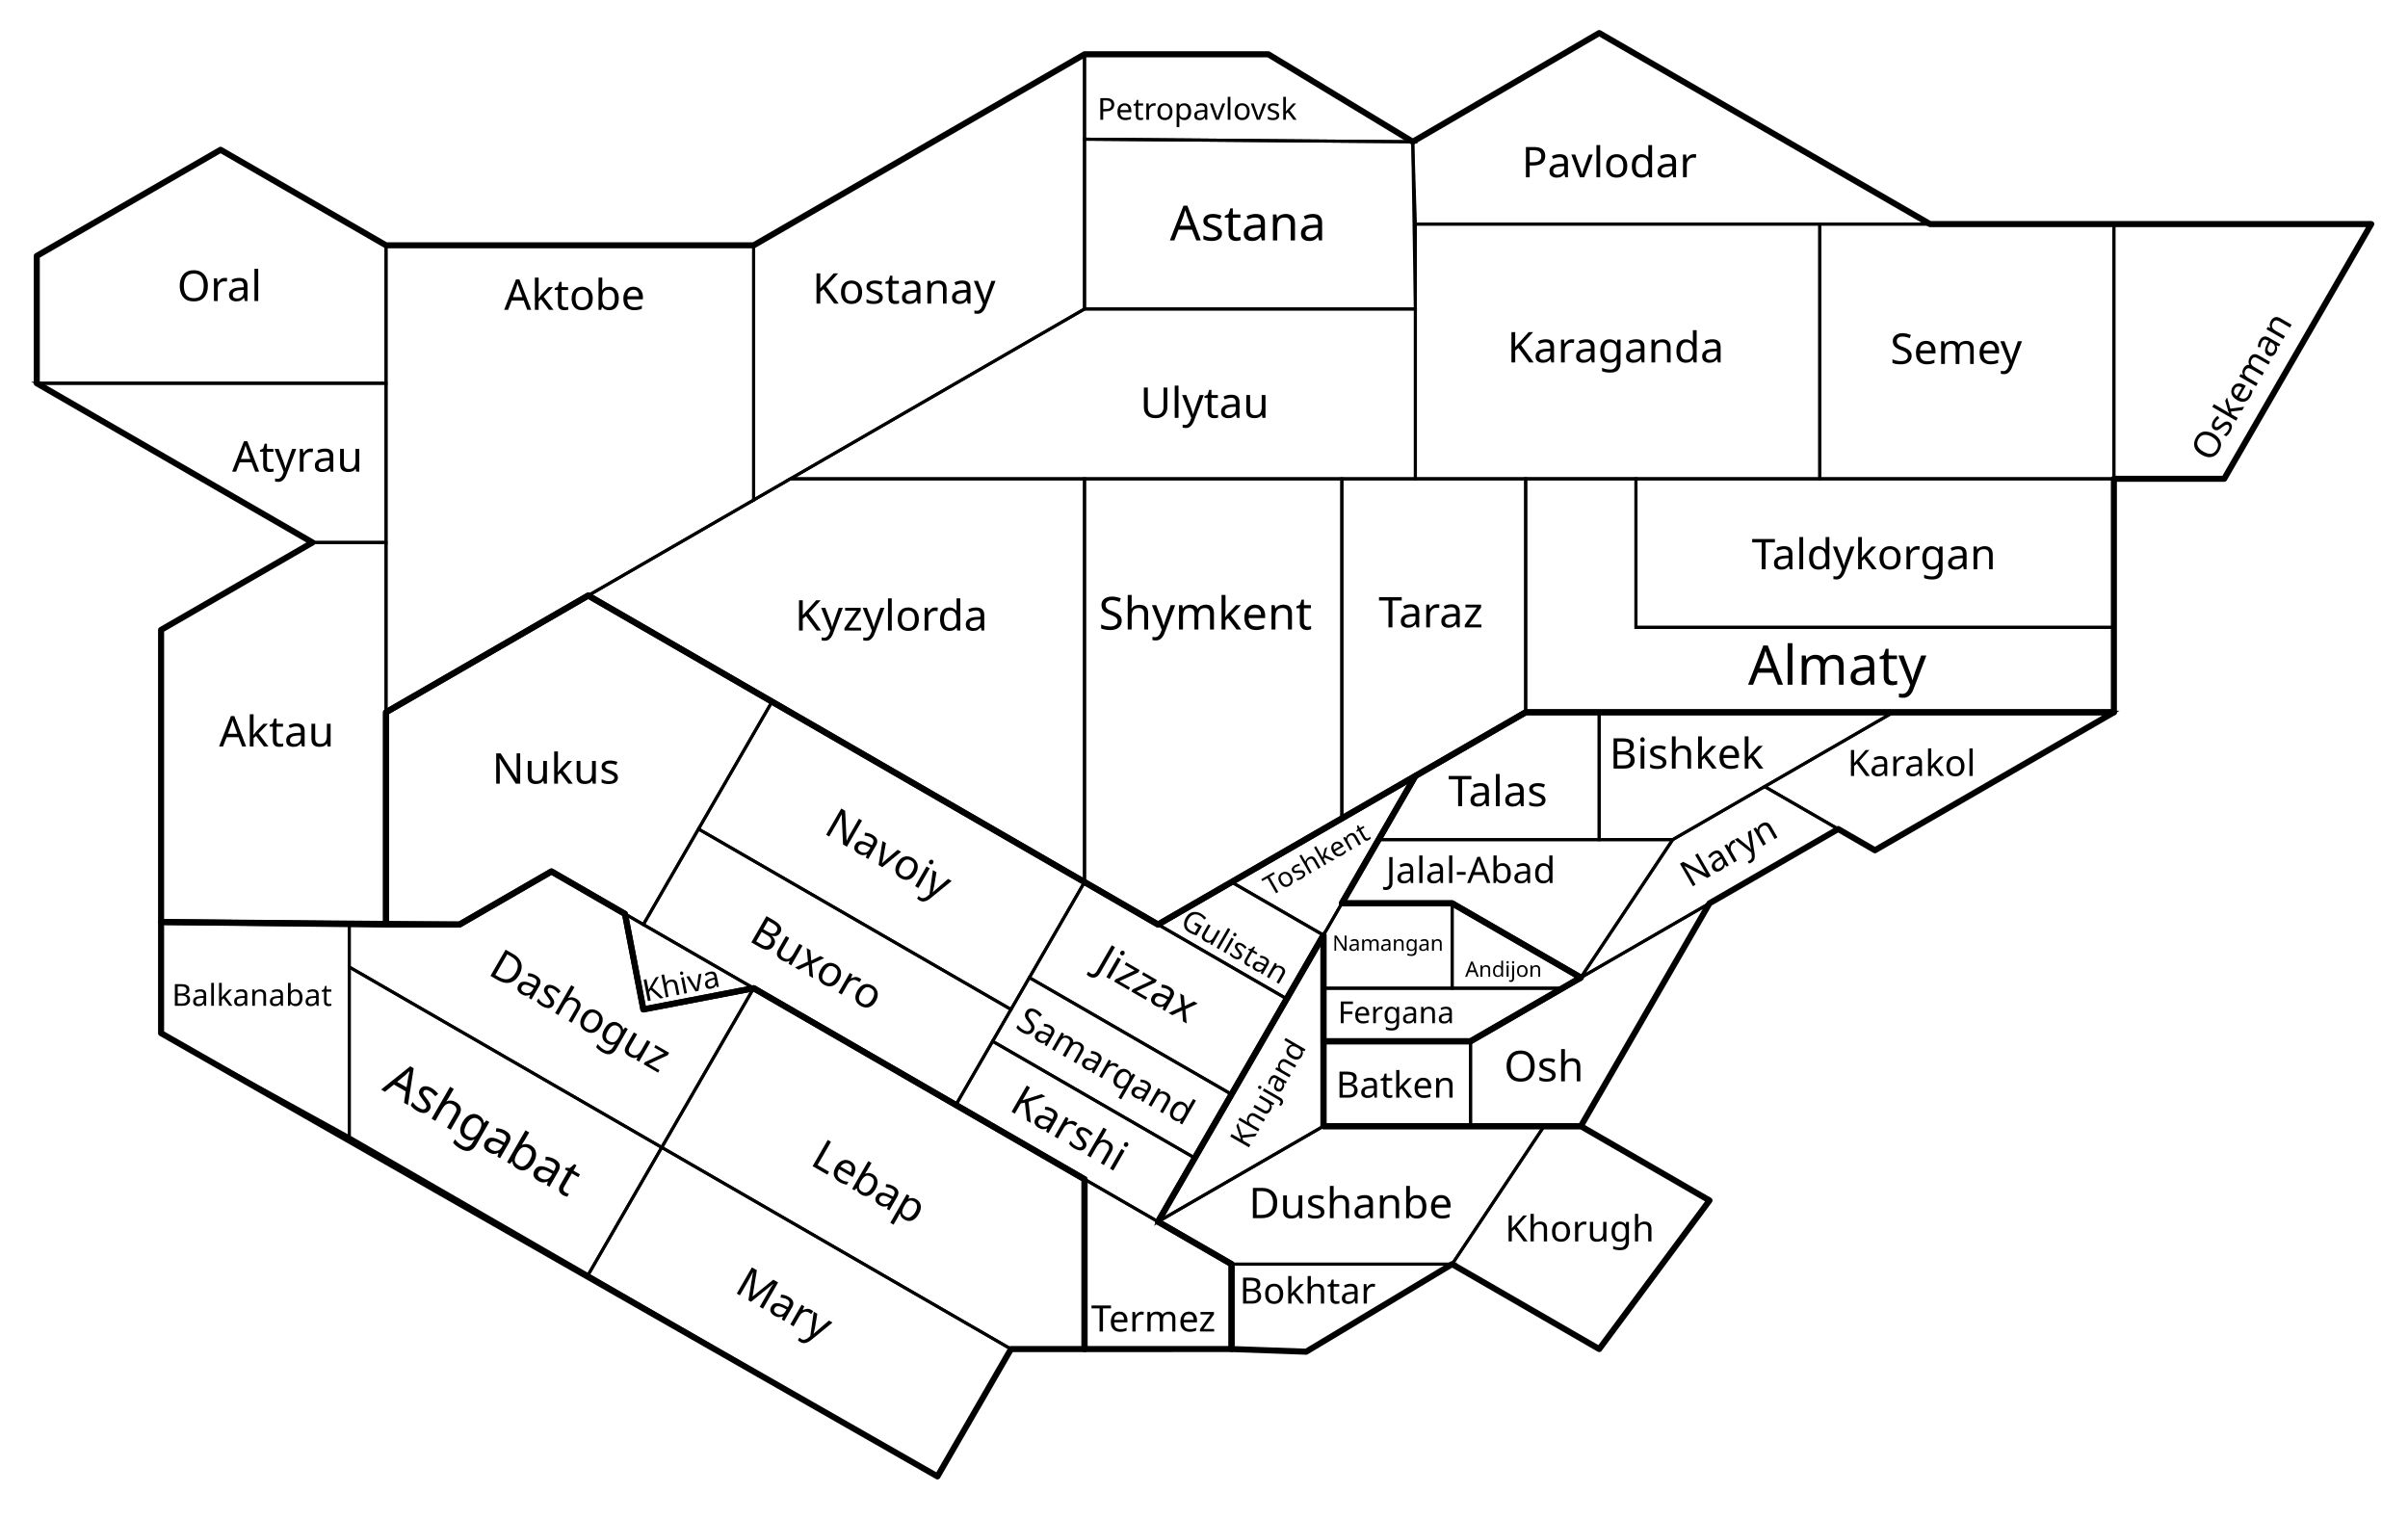
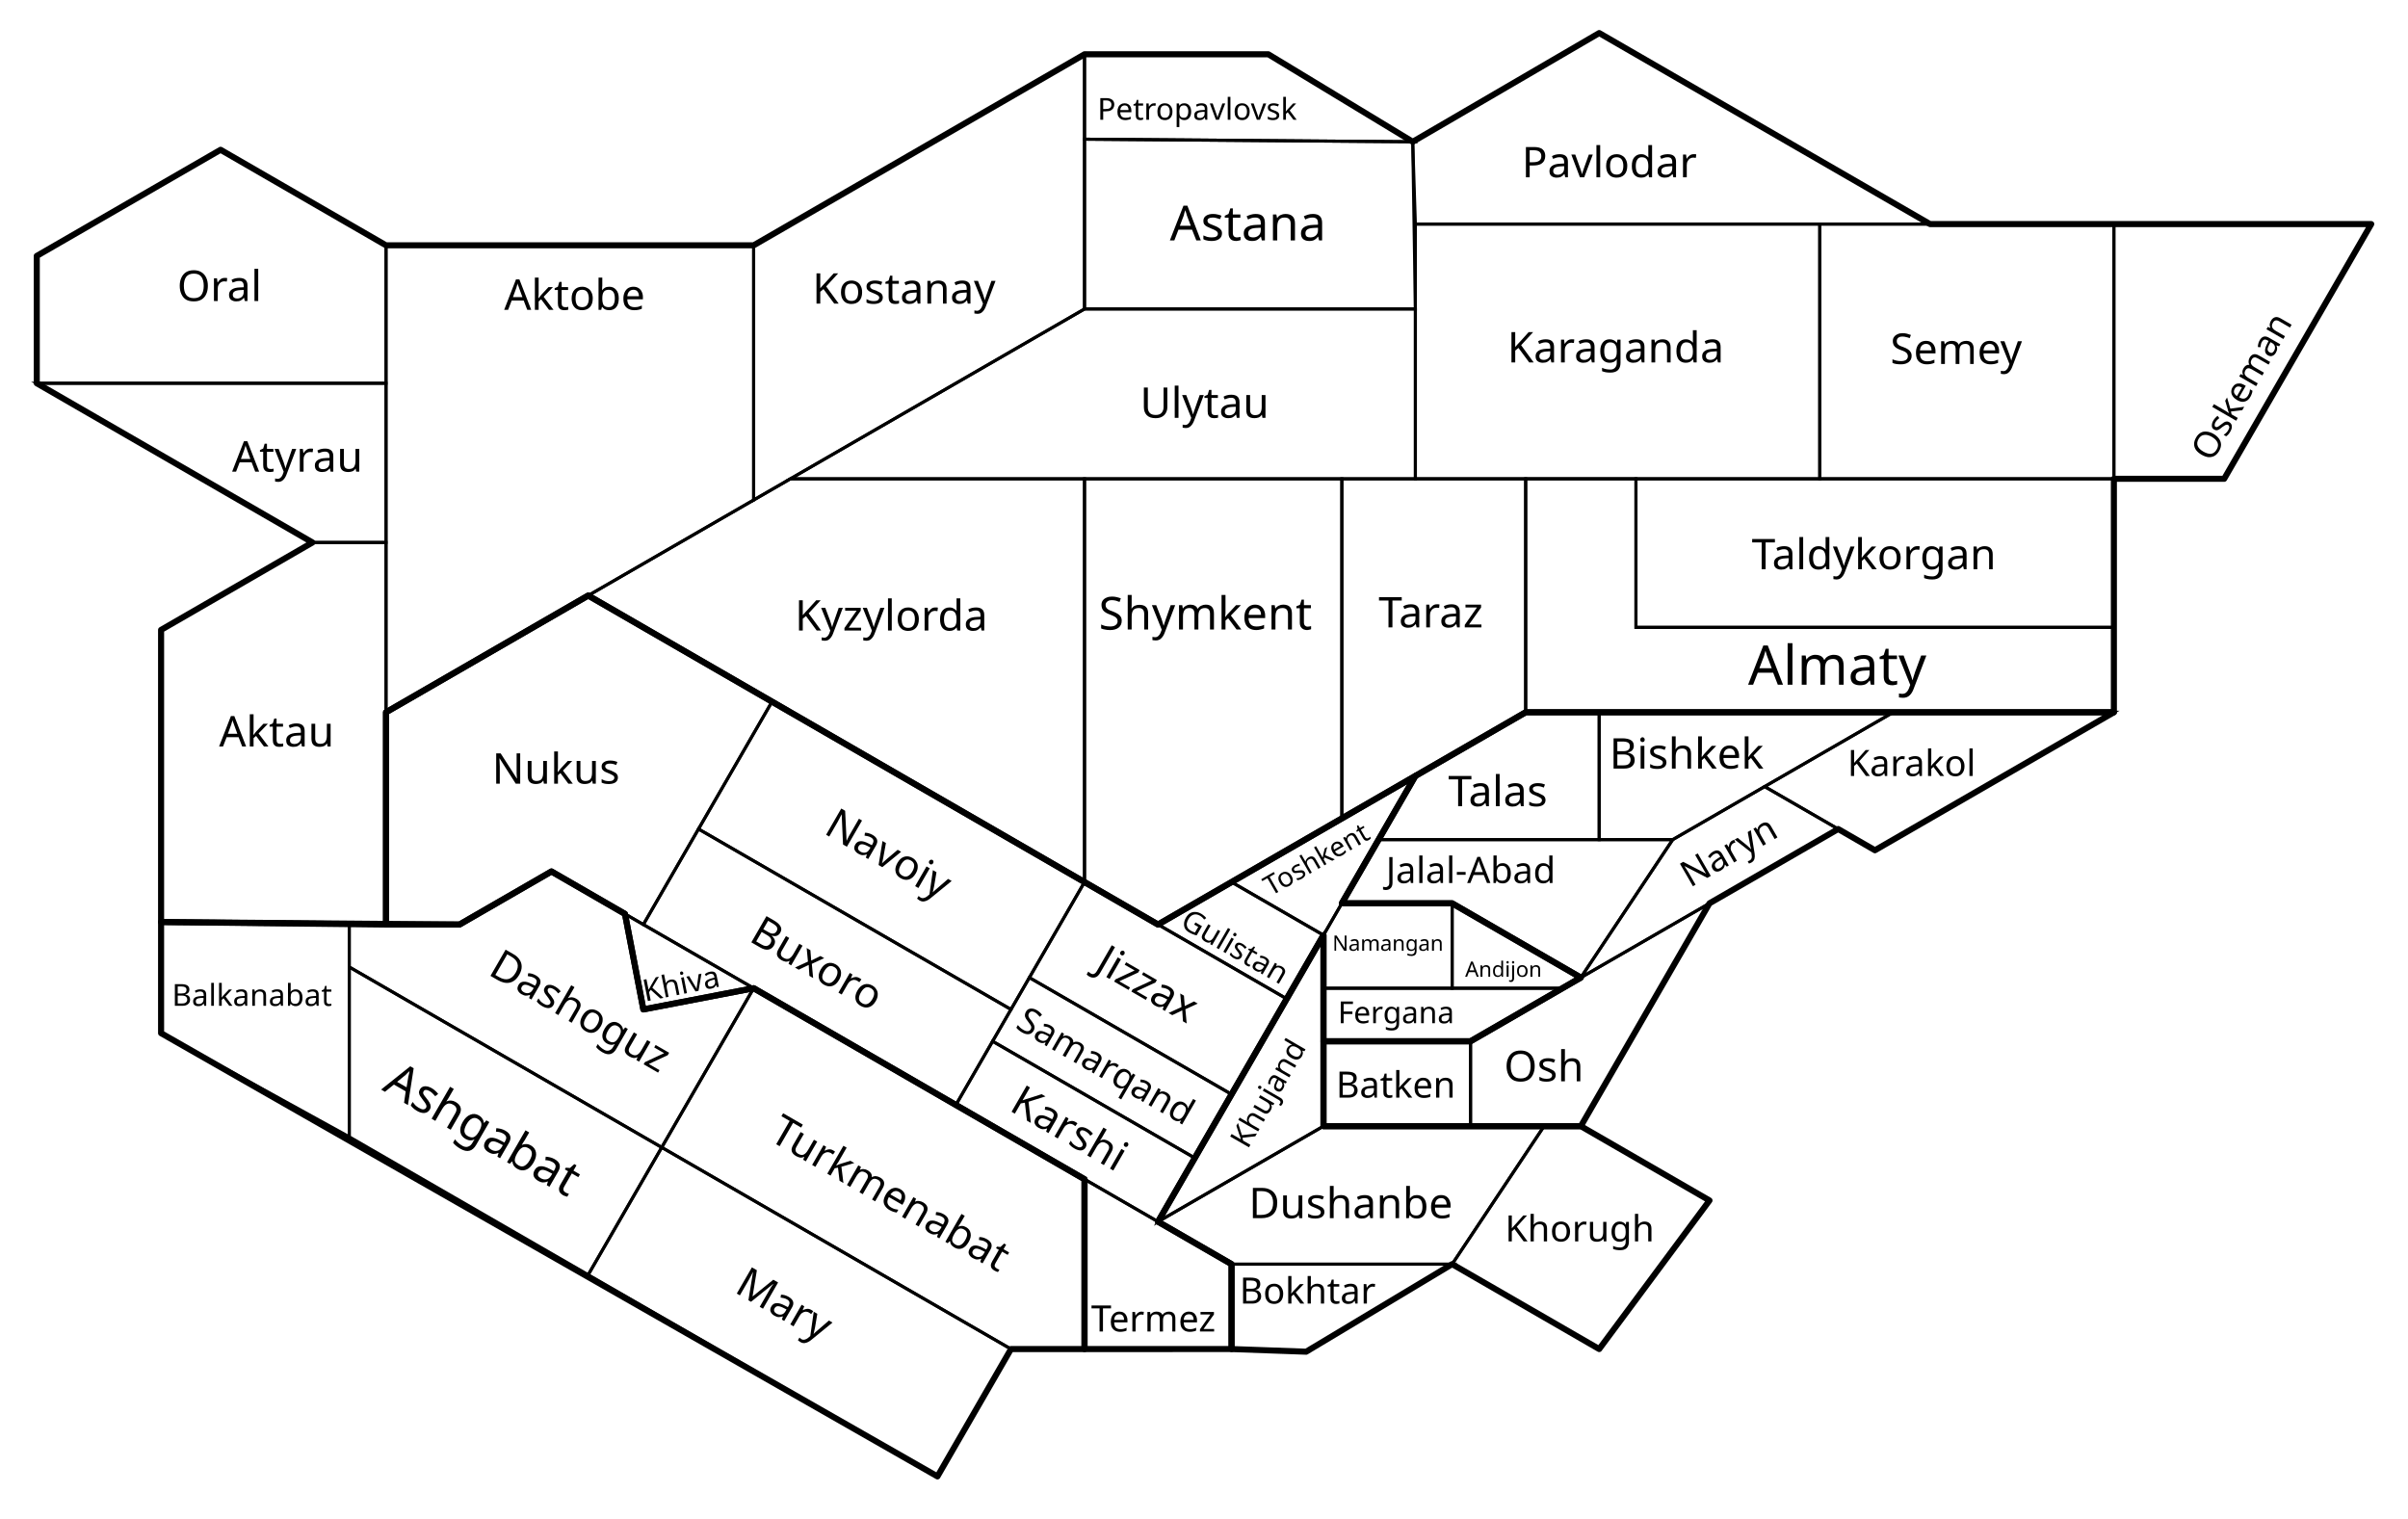
<svg xmlns="http://www.w3.org/2000/svg" width="794.145" height="500.9" viewBox="0 0 210.118 132.53" version="1.1" id="svg8">
  <defs id="defs110" />
  <style id="style2">
    .country {
      display:inline;
      fill:none;
      stroke:#000000;
      stroke-width:0.529;
      stroke-linecap:round;
      stroke-linejoin:round;
      stroke-miterlimit:4;
      stroke-dasharray:none;
      stroke-opacity:1;
    }
    .state {
      fill:none;
      stroke:#000000;
      stroke-width:0.265px;
      stroke-linecap:butt;
      stroke-linejoin:miter;
      stroke-opacity:1;
+       cursor: pointer;
+     }
+     text {
+       pointer-events: none;
    }
  </style>
  <g id="layer8" transform="translate(3.207902,0.1058333)">
    <path class="country" d="M 17.264,103.49 V 77.999 L 30.475,70.372 6.416,56.481 V 45.369 L 22.456,36.108 36.891,44.443 H 68.97 L 97.841,27.774 h 16.04 l 12.6,7.633 16.271,-9.485 28.871,16.669 h 38.495 L 197.286,64.816 h -9.624 v 20.373 h -51.326 l -19.247,11.112 -12.832,7.408 -49.722,-28.707 -17.643,10.186 3e-6,18.521 z" id="path72" transform="translate(-6.416108,-23.14381)" />
    <path class="state" d="M 30.475,62.045 62.554,43.524 V 21.299 H 30.475 Z" id="path939" data-country="Aktobe" />
    <path class="state" d="M 30.475,21.299 16.04,12.965 0,22.225 v 11.112 l 30.475,-1e-6 z" id="path941" data-country="Oral" />
    <path class="state" d="m 0,33.337 24.059,13.891 h 6.416 V 33.337 Z" id="path943" data-country="Atyrau" />
    <path class="state" d="M 24.059,47.228 10.848,54.856 v 25.491 l 19.627,0.219 V 47.228 Z" id="path945" data-country="Aktau" />
    <path class="state" d="M 48.119,51.858 65.762,41.672 h 25.663 v 35.19 z" id="path947" data-country="Qyzylorda" />
    <path class="state" d="M 91.425,76.861 V 41.672 h 22.455 v 29.633 l -16.04,9.26 z" id="path949" data-country="Turkistan" />
    <path class="state" d="M 113.881,71.305 V 41.672 h 16.04 v 20.373 z" id="path951" data-country="Jambyl" />
    <path class="state" d="m 129.92,41.672 9.623,-3.55e-4 v 12.964 h 41.702 l 0.002,7.409 h -51.326 z" id="path953" data-country="Almaty" />
    <path class="state" d="M 181.246,41.672 V 19.447 h 22.455 L 190.87,41.672 Z" id="path955" data-country="Oskemen" />
    <path class="state" d="m 139.543,41.672 41.704,3.55e-4 -0.002,12.964 h -41.702 z" id="path957" data-country="Jetisu" />
    <path class="state" d="M 181.246,19.447 V 41.672 H 155.583 V 19.447 Z" id="path961" data-country="Abai" />
    <path class="state" d="M 65.762,41.672 91.425,26.855 H 120.296 V 41.672 Z" id="path963" data-country="Ulytau" />
    <path class="state" d="M 62.554,43.524 V 21.299 L 91.425,4.63 V 26.855 Z" id="path967" data-country="Qostanai" />
    <path class="state" d="M 91.425,4.63 H 107.465 L 120.065,12.264 91.425,12.039 Z" id="path971" data-country="Petropavl" />
    <path class="state" d="M 91.425,12.039 V 26.855 H 120.296 L 120.065,12.264 Z" id="path973" data-country="Astana" />
    <path class="state" d="m 120.296,19.447 h 35.287 V 41.672 h -35.287 z" id="path975" data-country="Karaganda" />
    <path class="state" d="m 120.065,12.264 0.231,7.183 h 44.911 L 136.336,2.778 Z" id="path979" data-country="Pavlodar" />
    <text xml:space="preserve" style="font-size:4.763px;line-height:1.25;font-family:sans-serif;stroke-width:0.265" x="149.329" y="59.637" id="text156" data-country-name="Almaty">Almaty</text>
    <text xml:space="preserve" style="font-size:3.704px;line-height:1.25;font-family:sans-serif;stroke-width:0.265" x="149.654" y="49.566" id="text160" data-country-name="Jetisu">Taldykorgan</text>
    <text xml:space="preserve" style="font-size:3.704px;line-height:1.25;font-family:sans-serif;stroke-width:0.265" x="117.088" y="54.636" id="text164" data-country-name="Jambyl">Taraz</text>
    <text xml:space="preserve" style="font-size:3.969px;line-height:1.25;font-family:sans-serif;stroke-width:0.265" x="92.672" y="54.824" id="text168" data-country-name="Turkistan">Shymkent</text>
    <text xml:space="preserve" style="font-size:3.704px;line-height:1.25;font-family:sans-serif;stroke-width:0.265" x="66.151" y="54.914" id="text172" data-country-name="Qyzylorda">Kyzylorda</text>
    <text xml:space="preserve" style="font-size:3.704px;line-height:1.25;font-family:sans-serif;stroke-width:0.265" x="12.259" y="26.158" id="text178" data-country-name="Oral">Oral</text>
    <text xml:space="preserve" style="font-size:3.704px;line-height:1.25;font-family:sans-serif;stroke-width:0.265" x="40.786" y="26.929" id="text182" data-country-name="Aktobe">Aktobe</text>
    <text xml:space="preserve" style="font-size:3.704px;line-height:1.25;font-family:sans-serif;stroke-width:0.265" x="67.681" y="26.386" id="text186" data-country-name="Qostanai">Kostanay</text>
    <text xml:space="preserve" style="font-size:2.646px;line-height:1.25;font-family:sans-serif;stroke-width:0.265" x="92.553" y="10.345" data-country-name="Petropavl" id="text190">Petropavlovsk</text>
    <text xml:space="preserve" style="font-size:4.233px;line-height:1.25;font-family:sans-serif;stroke-width:0.265" x="98.872" y="20.877" id="text194" data-country-name="Astana">Astana</text>
    <text xml:space="preserve" style="font-size:3.704px;line-height:1.25;font-family:sans-serif;stroke-width:0.265" x="128.322" y="31.516" id="text198" data-country-name="Karaganda">Karaganda</text>
    <text xml:space="preserve" style="font-size:3.704px;line-height:1.25;font-family:sans-serif;stroke-width:0.265" x="129.583" y="15.362" id="text202" data-country-name="Pavlodar">Pavlodar</text>
    <text xml:space="preserve" style="font-size:3.704px;line-height:1.25;font-family:sans-serif;stroke-width:0.265" x="96.279" y="36.351" id="text206" data-country-name="Ulytau">Ulytau</text>
    <text xml:space="preserve" style="font-size:3.704px;line-height:1.25;font-family:sans-serif;stroke-width:0.265" x="161.74" y="31.652" id="text210" data-country-name="Abai">Semey</text>
    <text xml:space="preserve" style="font-size:3.175px;line-height:1.25;font-family:sans-serif;stroke-width:0.265" x="59.66" y="181.066" id="text214-7" transform="rotate(-60)" data-country-name="Oskemen" />
    <text xml:space="preserve" style="font-size:3.175px;line-height:1.25;font-family:sans-serif;stroke-width:0.265" x="59.991" y="184.505" id="text214" transform="rotate(-60)" data-country-name="Oskemen">Oskeman</text>
    <text xml:space="preserve" style="font-size:3.704px;line-height:1.25;font-family:sans-serif;stroke-width:0.265" x="17.046" y="41.05" id="text218" data-country-name="Atyrau">Atyrau</text>
    <text xml:space="preserve" style="font-size:3.704px;line-height:1.25;font-family:sans-serif;stroke-width:0.265" x="15.912" y="65.031" id="text222" data-country-name="Aktau">Aktau</text>
  </g>
  <g id="layer6" transform="translate(3.207902,0.1058333)">
    <path class="country" d="m 120.297,101.857 6.416,-11.112 9.624,-5.556 51.326,-2e-6 -20.851,12.039 -3.208,-1.852 -11.228,6.482 -11.228,19.447 h -22.455 v -7.408 h 12.832 l 9.624,-5.556 -11.228,-6.482 z" id="path66" transform="translate(-6.416108,-23.14381)" />
    <path class="state" d="m 120.296,67.601 -3.208,5.556 h 19.247 V 62.045 h -6.416 z" id="path75" data-country="Talas" />
    <path class="state" d="m 136.336,73.157 h 6.416 l 19.247,-11.112 h -25.663 z" id="path77" data-country="Bishkek" />
    <path class="state" d="m 161.999,62.045 19.247,-2e-6 -20.851,12.039 -9.624,-5.556 z" id="path79" data-country="Karakol" />
    <path class="state" d="m 117.088,73.157 -3.208,5.556 h 9.624 l 11.228,6.482 8.02,-12.039 z" id="path81" data-country="Jalal-Abad" />
    <path class="state" d="m 112.277,98.16 v -7.408 h 12.832 v 7.408 z" id="path84" data-country="Batken" />
    <path class="state" d="m 125.108,98.16 9.624,-10e-7 11.228,-19.447 -20.851,12.039 z" id="path86" data-country="Osh" />
    <path class="state" d="m 150.771,68.527 -8.02,4.63 -8.02,12.039 22.455,-12.965 z" id="path88" data-country="Naryn" />
    <text xml:space="preserve" style="font-size:3.704px;line-height:1.25;font-family:sans-serif;stroke-width:0.265" x="128.036" y="94.245" id="text294" data-country-name="Osh">Osh</text>
    <text xml:space="preserve" style="font-size:3.175px;line-height:1.25;font-family:sans-serif;stroke-width:0.265" x="86.232" y="139.131" id="text298" data-country-name="Naryn" transform="rotate(-30)">Naryn</text>
    <text xml:space="preserve" style="font-size:3.175px;line-height:1.25;font-family:sans-serif;stroke-width:0.265" x="117.724" y="76.945" id="text302" data-country-name="Jalal-Abad">Jalal-Abad</text>
    <text xml:space="preserve" style="font-size:3.704px;line-height:1.25;font-family:sans-serif;stroke-width:0.265" x="137.23" y="66.958" id="text306" data-country-name="Bishkek">Bishkek</text>
    <text xml:space="preserve" style="font-size:3.704px;line-height:1.25;font-family:sans-serif;stroke-width:0.265" x="123.167" y="70.242" id="text310" data-country-name="Talas">Talas</text>
    <text xml:space="preserve" style="font-size:3.175px;line-height:1.25;font-family:sans-serif;stroke-width:0.265" x="157.989" y="67.605" id="text314" data-country-name="Karakol">Karakol</text>
    <text xml:space="preserve" style="font-size:3.175px;line-height:1.25;font-family:sans-serif;stroke-width:0.265" x="113.362" y="95.666" id="text318" data-country-name="Batken">Batken</text>
  </g>
  <g id="layer7" transform="translate(3.207902,0.1058333)">
    <path class="country" d="m 97.841,140.751 v -14.817 l -28.871,-16.669 -9.624,1.852 -1.604,-8.334 -6.416,-3.704 -8.02,4.63 H 36.891 V 85.189 l 17.643,-10.186 49.722,28.707 22.455,-12.965 -6.416,11.112 h 9.624 l 11.228,6.482 -9.624,5.556 h -12.832 v -9.26 l -14.436,25.003 6.416,3.704 v 7.408 z" id="path54" transform="translate(-6.416108,-23.14381)" />
    <path class="state" d="M 30.475,80.566 V 62.045 L 48.119,51.858 64.158,61.119 52.93,80.566 44.911,75.935 36.891,80.566 Z" id="path92" data-country="Karakalpakstan" />
    <path class="state" d="m 104.257,110.199 v 7.408 H 91.425 v -14.817 z" id="path94" data-country="Surxondaryo" />
    <path class="state" d="m 112.277,86.122 20.851,10e-7 -8.02,4.63 h -12.832 z" id="path96" data-country="Fergana" />
    <path class="state" d="m 133.128,86.122 1.604,-0.926 -11.228,-6.482 v 7.408 z" id="path98" data-country="Andijon" />
    <path class="state" d="m 123.504,86.122 h -11.228 v -4.63 l 1.604,-2.778 h 9.624 z" id="path100" data-country="Namangan" />
    <path class="state" d="m 120.296,67.601 -8.02,13.891 -8.02,-4.63 z" id="path102" data-country="Toshkent" />
    <path class="state" d="M 91.425,76.861 109.069,87.048 104.257,95.382 86.613,85.196 Z" id="path104" data-country="Jizzax" />
    <path class="state" d="M 64.158,61.119 91.425,76.861 85.009,87.974 57.742,72.231 Z" id="path106" data-country="Navoiy" />
    <path class="state" d="M 85.009,87.974 57.742,72.231 52.93,80.566 80.198,96.308 Z" id="path108" data-country="Buxoro" />
    <path class="state" d="m 86.613,85.196 -3.208,5.556 17.643,10.186 3.208,-5.556 z" id="path112" data-country="Samarqand" />
    <path class="state" d="m 80.198,96.308 3.208,-5.556 17.643,10.186 -3.208,5.556 z" id="path988" data-country="Qashqadaryo" />
    <path class="state" d="m 51.326,79.64 11.228,6.482 -9.624,1.852 z" id="path1000" data-country="Xorazm" />
    <path class="state" d="m 104.257,76.861 8.02,4.63 -3.208,5.556 -11.228,-6.482 z" id="path4538" data-country="Sirdaryo" />
    <text xml:space="preserve" style="font-size:2.381px;line-height:1.25;font-family:sans-serif;stroke-width:0.265" x="54.193" y="121.48" id="text152" transform="rotate(-30)" data-country-name="Toshkent">Toshkent</text>
    <text xml:space="preserve" style="font-size:1.852px;line-height:1.25;font-family:sans-serif;stroke-width:0.265" x="113.049" y="82.854" id="text226" data-country-name="Namangan">Namangan</text>
    <text xml:space="preserve" style="font-size:1.852px;line-height:1.25;font-family:sans-serif;stroke-width:0.265" x="124.635" y="85.123" id="text230" data-country-name="Andijon">Andijon</text>
    <text xml:space="preserve" style="font-size:2.646px;line-height:1.25;font-family:sans-serif;stroke-width:0.265" x="113.536" y="89.173" id="text234" data-country-name="Fergana">Fergana</text>
    <text xml:space="preserve" style="font-size:3.704px;line-height:1.25;font-family:sans-serif;stroke-width:0.265" x="39.73" y="68.271" id="text238" data-country-name="Karakalpakstan">Nukus</text>
    <text xml:space="preserve" style="font-size:3.704px;line-height:1.25;font-family:sans-serif;stroke-width:0.265" x="95.656" y="28.545" id="text242" transform="rotate(30)" data-country-name="Navoiy">Navoiy</text>
    <text xml:space="preserve" style="font-size:3.704px;line-height:1.25;font-family:sans-serif;stroke-width:0.265" x="94.7" y="39.94" id="text246" data-country-name="Buxoro" transform="rotate(30)">Buxoro</text>
    <text xml:space="preserve" style="font-size:3.704px;line-height:1.25;font-family:sans-serif;stroke-width:0.265" x="121.759" y="41.389" id="text250" data-country-name="Qashqadaryo" transform="rotate(30)">Karshi</text>
    <text xml:space="preserve" style="font-size:3.175px;line-height:1.25;font-family:sans-serif;stroke-width:0.265" x="118.654" y="34.907" id="text254" data-country-name="Samarqand" transform="rotate(30)">Samarqand</text>
    <text xml:space="preserve" style="font-size:2.646px;line-height:1.25;font-family:sans-serif;stroke-width:0.265" x="34.862" y="96.027" id="text258" data-country-name="Xorazm" transform="rotate(-11.35137)">Khiva</text>
    <text xml:space="preserve" style="font-size:3.704px;line-height:1.25;font-family:sans-serif;stroke-width:0.265" x="122.078" y="27.077" id="text266" data-country-name="Jizzax" transform="rotate(30)">Jizzax</text>
    <text xml:space="preserve" style="font-size:3.175px;line-height:1.25;font-family:sans-serif;stroke-width:0.265" x="92.003" y="116.072" id="text270" data-country-name="Surxondaryo">Termez</text>
    <text xml:space="preserve" style="font-size:2.646px;line-height:1.25;font-family:sans-serif;stroke-width:0.265" x="126.67" y="20.061" id="text274" data-country-name="Sirdaryo" transform="rotate(30)">Gulistan</text>
  </g>
  <g id="layer5" transform="translate(3.207902,0.1058333)">
    <path class="country" d="m 110.673,140.751 6.509,0.231 12.738,-7.639 12.832,7.408 9.624,-12.965 -11.228,-6.482 h -22.455 v -16.669 l -14.436,25.003 6.416,3.704 z" id="path70" transform="translate(-6.416108,-23.14381)" />
    <path class="state" d="M 112.277,81.492 V 98.16 l -14.436,8.334 z" id="path67" data-country="Sogd" />
    <path class="state" d="m 123.504,110.199 12.832,7.408 9.624,-12.965 -11.228,-6.482 h -3.208 z" id="path60" data-country="Pamir" />
    <path class="state" d="m 110.766,117.838 -6.509,-0.231 v -7.408 h 19.247 z" id="path64" data-country="Bokhtar" />
    <path class="state" d="m 97.841,106.495 6.416,3.704 h 19.247 l 8.02,-12.039 h -19.247 z" id="path71" data-country="Dushanbe" />
    <text xml:space="preserve" style="font-size:2.646px;line-height:1.25;font-family:sans-serif;stroke-width:0.265" x="-33.968" y="141.605" id="text278" data-country-name="Sogd" transform="rotate(-60)">Khujand</text>
    <text xml:space="preserve" style="font-size:3.704px;line-height:1.25;font-family:sans-serif;stroke-width:0.265" x="105.758" y="106.187" id="text282" data-country-name="Dushanbe">Dushanbe</text>
    <text xml:space="preserve" style="font-size:3.175px;line-height:1.25;font-family:sans-serif;stroke-width:0.265" x="104.948" y="113.64" id="text286" data-country-name="Bokhtar">Bokhtar</text>
    <text xml:space="preserve" style="font-size:3.175px;line-height:1.25;font-family:sans-serif;stroke-width:0.265" x="128.118" y="108.212" id="text290" data-country-name="Pamir">Khorugh</text>
  </g>
  <g id="layer4" transform="translate(3.207902,0.1058333)">
    <path class="country" d="m 17.264,113.189 67.746,38.675 6.416,-11.113 h 6.416 v -14.817 l -28.871,-16.669 -9.624,1.852 -1.604,-8.334 -6.416,-3.704 -8.02,4.63 -26.043,-0.219 z" id="path48" transform="translate(-6.416108,-23.14381)" />
    <path class="state" d="m 10.848,80.346 16.419,0.219 V 99.086 L 10.848,90.045 Z" id="path123" data-country="Balkanabat" />
    <path class="state" d="m 85.009,117.607 -30.475,-17.595 8.02,-13.891 28.871,16.669 v 14.817 z" id="path126" data-country="Lebap" />
    <path class="state" d="m 78.594,128.72 6.416,-11.113 -30.475,-17.595 -6.416,11.113 z" id="path128" data-country="Mary" />
    <path class="state" d="M 54.534,100.012 48.119,111.125 27.267,99.086 V 84.27 Z" id="path50" data-country="Ashgabat" />
    <path class="state" d="m 54.534,100.012 8.02,-13.891 -9.624,1.852 -1.604,-8.334 -6.416,-3.704 -8.02,4.63 h -9.624 v 3.704 z" id="path52" data-country="Dashoguz" />
    <text xml:space="preserve" style="font-size:3.704px;line-height:1.25;font-family:sans-serif;stroke-width:0.265" x="76.448" y="53.854" id="text322" data-country-name="Dashoguz" transform="rotate(30)">Dashoguz</text>
    <text xml:space="preserve" style="font-size:4.233px;line-height:1.25;font-family:sans-serif;stroke-width:0.265" x="73.503" y="67.216" id="text326" data-country-name="Ashgabat" transform="rotate(30)">Ashgabat</text>
    <text xml:space="preserve" style="font-size:2.646px;line-height:1.25;font-family:sans-serif;stroke-width:0.265" x="11.801" y="87.657" id="text330" data-country-name="Balkanabat">Balkanabat</text>
    <text xml:space="preserve" style="font-size:3.704px;line-height:1.25;font-family:sans-serif;stroke-width:0.265" x="108.92" y="67.115" id="text334" data-country-name="Mary" transform="rotate(30)">Mary</text>
-     <text xml:space="preserve" style="font-size:3.704px;line-height:1.25;font-family:sans-serif;stroke-width:0.265" x="109.093" y="54.18" id="text338" data-country-name="Lebap" transform="rotate(30)">Lebap</text>
+     <text xml:space="preserve" style="font-size:3.704px;line-height:1.25;font-family:sans-serif;stroke-width:0.265" x="104.888" y="54.109" id="text338" data-country-name="Lebap" transform="rotate(30)">Turkmenabat</text>
  </g>
</svg>
